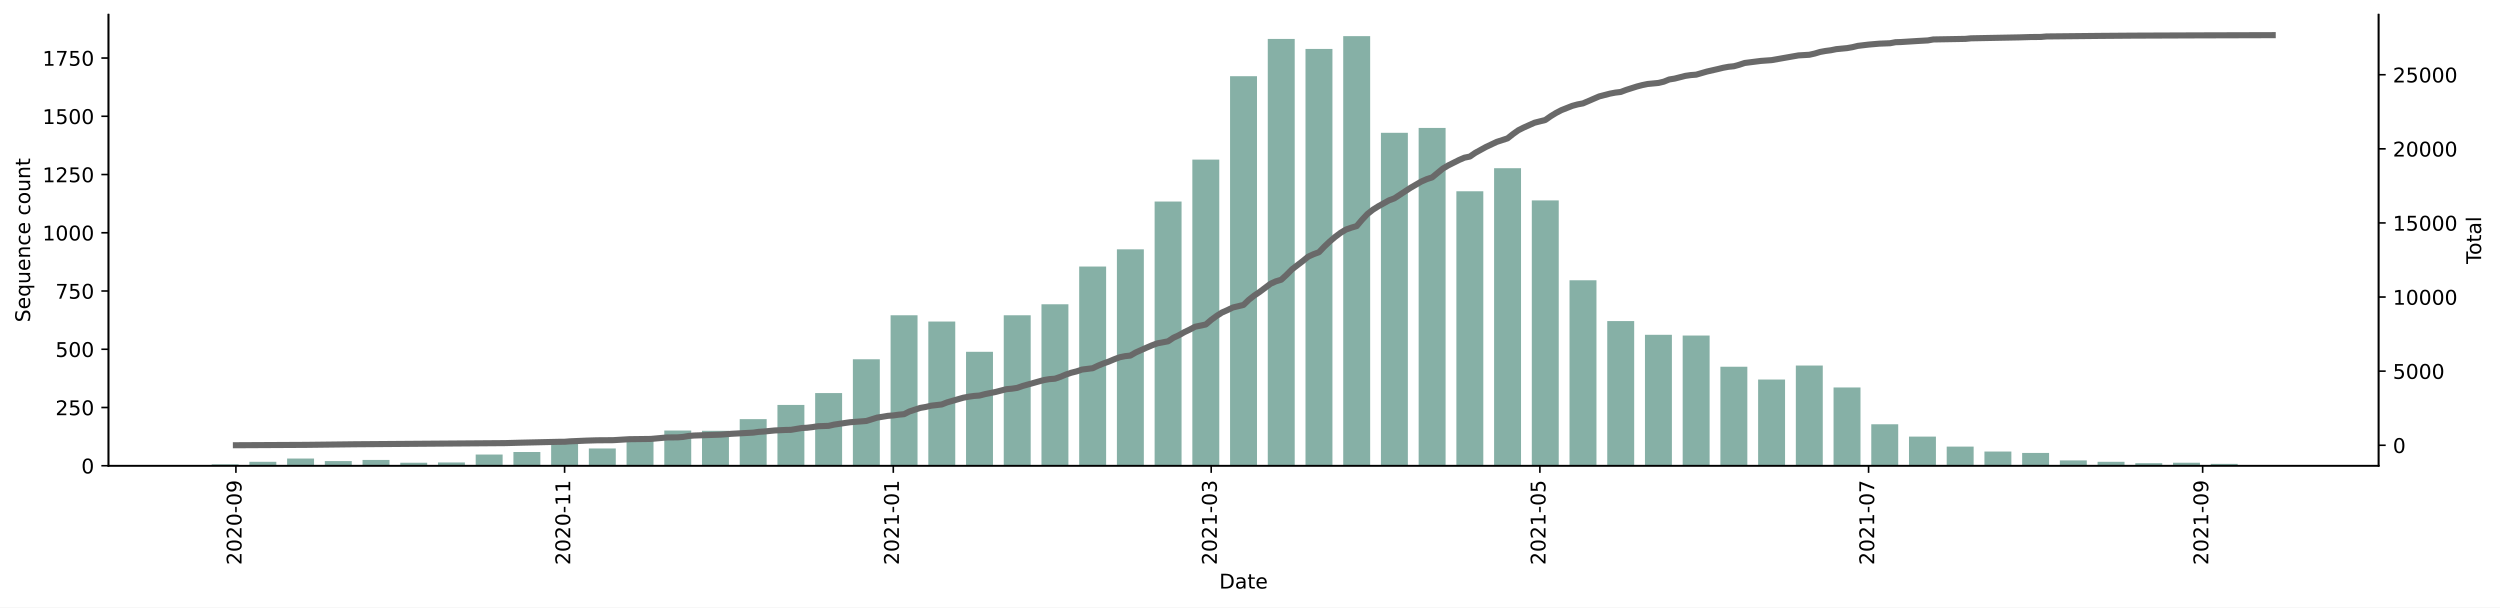
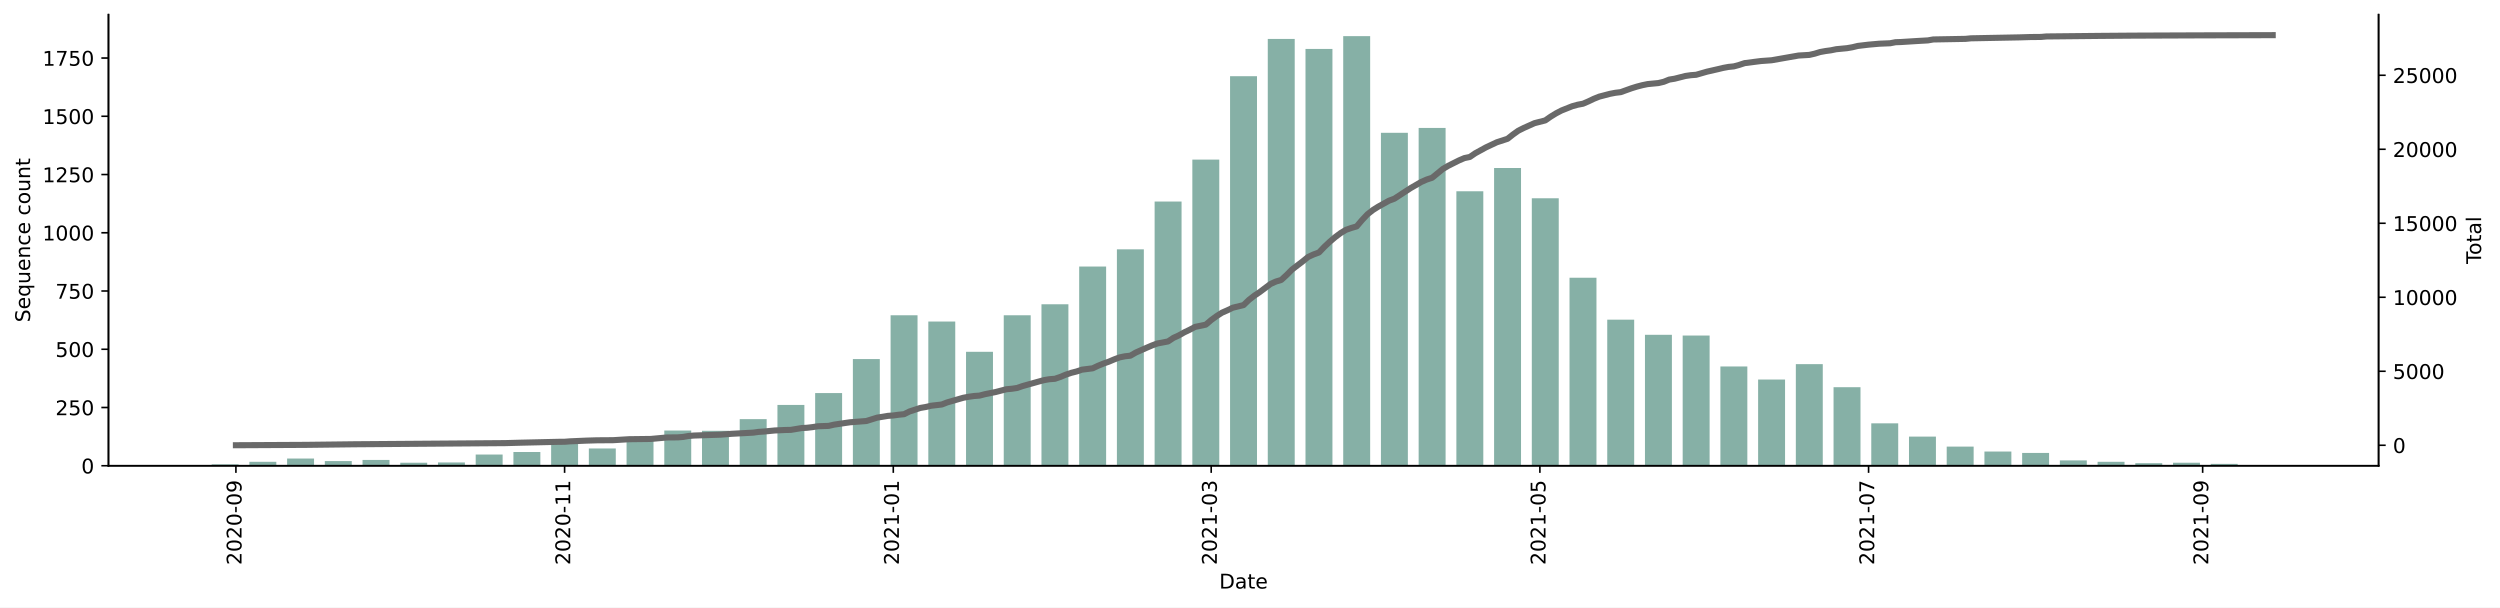
<svg xmlns="http://www.w3.org/2000/svg" xmlns:xlink="http://www.w3.org/1999/xlink" height="298.621pt" version="1.1" viewBox="0 0 1229.019 298.621" width="1229.019pt">
  <defs>
    <style type="text/css">*{stroke-linecap:butt;stroke-linejoin:round;}</style>
  </defs>
  <g id="figure_1">
    <g id="patch_1">
      <path d="M 0 298.621  L 1229.019 298.621  L 1229.019 0  L 0 0  z " style="fill:#ffffff;" />
    </g>
    <g id="axes_1">
      <g id="patch_2">
        <path d="M 53.328 228.96  L 1169.328 228.96  L 1169.328 7.2  L 53.328 7.2  z " style="fill:#ffffff;" />
      </g>
      <g id="patch_3">
-         <path clip-path="url(#pf2f719fc82)" d="M 104.055 228.96  L 117.3 228.96  L 117.3 228.273  L 104.055 228.273  z " style="fill:#86b0a6;" />
+         <path clip-path="url(#pd77e9cadb5)" d="M 104.055 228.96  L 117.3 228.96  L 117.3 228.273  L 104.055 228.273  z " style="fill:#86b0a6;" />
      </g>
      <g id="patch_4">
-         <path clip-path="url(#pf2f719fc82)" d="M 122.598 228.96  L 135.843 228.96  L 135.843 227.013  L 122.598 227.013  z " style="fill:#86b0a6;" />
+         <path clip-path="url(#pd77e9cadb5)" d="M 122.598 228.96  L 135.843 228.96  L 135.843 227.013  L 122.598 227.013  z " style="fill:#86b0a6;" />
      </g>
      <g id="patch_5">
-         <path clip-path="url(#pf2f719fc82)" d="M 141.141 228.96  L 154.385 228.96  L 154.385 225.409  L 141.141 225.409  z " style="fill:#86b0a6;" />
+         <path clip-path="url(#pd77e9cadb5)" d="M 141.141 228.96  L 154.385 228.96  L 154.385 225.409  L 141.141 225.409  z " style="fill:#86b0a6;" />
      </g>
      <g id="patch_6">
-         <path clip-path="url(#pf2f719fc82)" d="M 159.683 228.96  L 172.928 228.96  L 172.928 226.669  L 159.683 226.669  z " style="fill:#86b0a6;" />
+         <path clip-path="url(#pd77e9cadb5)" d="M 159.683 228.96  L 172.928 228.96  L 172.928 226.669  L 159.683 226.669  z " style="fill:#86b0a6;" />
      </g>
      <g id="patch_7">
-         <path clip-path="url(#pf2f719fc82)" d="M 178.226 228.96  L 191.471 228.96  L 191.471 226.097  L 178.226 226.097  z " style="fill:#86b0a6;" />
+         <path clip-path="url(#pd77e9cadb5)" d="M 178.226 228.96  L 191.471 228.96  L 191.471 226.097  L 178.226 226.097  z " style="fill:#86b0a6;" />
      </g>
      <g id="patch_8">
-         <path clip-path="url(#pf2f719fc82)" d="M 196.768 228.96  L 210.013 228.96  L 210.013 227.471  L 196.768 227.471  z " style="fill:#86b0a6;" />
+         <path clip-path="url(#pd77e9cadb5)" d="M 196.768 228.96  L 210.013 228.96  L 210.013 227.471  L 196.768 227.471  z " style="fill:#86b0a6;" />
      </g>
      <g id="patch_9">
-         <path clip-path="url(#pf2f719fc82)" d="M 215.311 228.96  L 228.556 228.96  L 228.556 227.357  L 215.311 227.357  z " style="fill:#86b0a6;" />
+         <path clip-path="url(#pd77e9cadb5)" d="M 215.311 228.96  L 228.556 228.96  L 228.556 227.357  L 215.311 227.357  z " style="fill:#86b0a6;" />
      </g>
      <g id="patch_10">
-         <path clip-path="url(#pf2f719fc82)" d="M 233.854 228.96  L 247.098 228.96  L 247.098 223.462  L 233.854 223.462  z " style="fill:#86b0a6;" />
+         <path clip-path="url(#pd77e9cadb5)" d="M 233.854 228.96  L 247.098 228.96  L 247.098 223.462  L 233.854 223.462  z " style="fill:#86b0a6;" />
      </g>
      <g id="patch_11">
-         <path clip-path="url(#pf2f719fc82)" d="M 252.396 228.96  L 265.641 228.96  L 265.641 222.203  L 252.396 222.203  z " style="fill:#86b0a6;" />
+         <path clip-path="url(#pd77e9cadb5)" d="M 252.396 228.96  L 265.641 228.96  L 265.641 222.203  L 252.396 222.203  z " style="fill:#86b0a6;" />
      </g>
      <g id="patch_12">
-         <path clip-path="url(#pf2f719fc82)" d="M 270.939 228.96  L 284.184 228.96  L 284.184 217.392  L 270.939 217.392  z " style="fill:#86b0a6;" />
+         <path clip-path="url(#pd77e9cadb5)" d="M 270.939 228.96  L 284.184 228.96  L 284.184 217.392  L 270.939 217.392  z " style="fill:#86b0a6;" />
      </g>
      <g id="patch_13">
-         <path clip-path="url(#pf2f719fc82)" d="M 289.481 228.96  L 302.726 228.96  L 302.726 220.485  L 289.481 220.485  z " style="fill:#86b0a6;" />
+         <path clip-path="url(#pd77e9cadb5)" d="M 289.481 228.96  L 302.726 228.96  L 302.726 220.485  L 289.481 220.485  z " style="fill:#86b0a6;" />
      </g>
      <g id="patch_14">
-         <path clip-path="url(#pf2f719fc82)" d="M 308.024 228.96  L 321.269 228.96  L 321.269 214.872  L 308.024 214.872  z " style="fill:#86b0a6;" />
+         <path clip-path="url(#pd77e9cadb5)" d="M 308.024 228.96  L 321.269 228.96  L 321.269 214.872  L 308.024 214.872  z " style="fill:#86b0a6;" />
      </g>
      <g id="patch_15">
-         <path clip-path="url(#pf2f719fc82)" d="M 326.567 228.96  L 339.811 228.96  L 339.811 211.665  L 326.567 211.665  z " style="fill:#86b0a6;" />
+         <path clip-path="url(#pd77e9cadb5)" d="M 326.567 228.96  L 339.811 228.96  L 339.811 211.665  L 326.567 211.665  z " style="fill:#86b0a6;" />
      </g>
      <g id="patch_16">
-         <path clip-path="url(#pf2f719fc82)" d="M 345.109 228.96  L 358.354 228.96  L 358.354 211.78  L 345.109 211.78  z " style="fill:#86b0a6;" />
+         <path clip-path="url(#pd77e9cadb5)" d="M 345.109 228.96  L 358.354 228.96  L 358.354 211.78  L 345.109 211.78  z " style="fill:#86b0a6;" />
      </g>
      <g id="patch_17">
-         <path clip-path="url(#pf2f719fc82)" d="M 363.652 228.96  L 376.897 228.96  L 376.897 206.053  L 363.652 206.053  z " style="fill:#86b0a6;" />
+         <path clip-path="url(#pd77e9cadb5)" d="M 363.652 228.96  L 376.897 228.96  L 376.897 206.053  L 363.652 206.053  z " style="fill:#86b0a6;" />
      </g>
      <g id="patch_18">
-         <path clip-path="url(#pf2f719fc82)" d="M 382.194 228.96  L 395.439 228.96  L 395.439 199.067  L 382.194 199.067  z " style="fill:#86b0a6;" />
+         <path clip-path="url(#pd77e9cadb5)" d="M 382.194 228.96  L 395.439 228.96  L 395.439 199.067  L 382.194 199.067  z " style="fill:#86b0a6;" />
      </g>
      <g id="patch_19">
-         <path clip-path="url(#pf2f719fc82)" d="M 400.737 228.96  L 413.982 228.96  L 413.982 193.226  L 400.737 193.226  z " style="fill:#86b0a6;" />
+         <path clip-path="url(#pd77e9cadb5)" d="M 400.737 228.96  L 413.982 228.96  L 413.982 193.226  L 400.737 193.226  z " style="fill:#86b0a6;" />
      </g>
      <g id="patch_20">
-         <path clip-path="url(#pf2f719fc82)" d="M 419.28 228.96  L 432.524 228.96  L 432.524 176.618  L 419.28 176.618  z " style="fill:#86b0a6;" />
+         <path clip-path="url(#pd77e9cadb5)" d="M 419.28 228.96  L 432.524 228.96  L 432.524 176.504  L 419.28 176.504  z " style="fill:#86b0a6;" />
      </g>
      <g id="patch_21">
-         <path clip-path="url(#pf2f719fc82)" d="M 437.822 228.96  L 451.067 228.96  L 451.067 154.971  L 437.822 154.971  z " style="fill:#86b0a6;" />
+         <path clip-path="url(#pd77e9cadb5)" d="M 437.822 228.96  L 451.067 228.96  L 451.067 154.971  L 437.822 154.971  z " style="fill:#86b0a6;" />
      </g>
      <g id="patch_22">
-         <path clip-path="url(#pf2f719fc82)" d="M 456.365 228.96  L 469.61 228.96  L 469.61 158.064  L 456.365 158.064  z " style="fill:#86b0a6;" />
+         <path clip-path="url(#pd77e9cadb5)" d="M 456.365 228.96  L 469.61 228.96  L 469.61 158.064  L 456.365 158.064  z " style="fill:#86b0a6;" />
      </g>
      <g id="patch_23">
-         <path clip-path="url(#pf2f719fc82)" d="M 474.908 228.96  L 488.152 228.96  L 488.152 172.953  L 474.908 172.953  z " style="fill:#86b0a6;" />
+         <path clip-path="url(#pd77e9cadb5)" d="M 474.908 228.96  L 488.152 228.96  L 488.152 172.953  L 474.908 172.953  z " style="fill:#86b0a6;" />
      </g>
      <g id="patch_24">
-         <path clip-path="url(#pf2f719fc82)" d="M 493.45 228.96  L 506.695 228.96  L 506.695 154.971  L 493.45 154.971  z " style="fill:#86b0a6;" />
+         <path clip-path="url(#pd77e9cadb5)" d="M 493.45 228.96  L 506.695 228.96  L 506.695 154.971  L 493.45 154.971  z " style="fill:#86b0a6;" />
      </g>
      <g id="patch_25">
-         <path clip-path="url(#pf2f719fc82)" d="M 511.993 228.96  L 525.237 228.96  L 525.237 149.588  L 511.993 149.588  z " style="fill:#86b0a6;" />
+         <path clip-path="url(#pd77e9cadb5)" d="M 511.993 228.96  L 525.237 228.96  L 525.237 149.588  L 511.993 149.588  z " style="fill:#86b0a6;" />
      </g>
      <g id="patch_26">
-         <path clip-path="url(#pf2f719fc82)" d="M 530.535 228.96  L 543.78 228.96  L 543.78 131.034  L 530.535 131.034  z " style="fill:#86b0a6;" />
+         <path clip-path="url(#pd77e9cadb5)" d="M 530.535 228.96  L 543.78 228.96  L 543.78 131.034  L 530.535 131.034  z " style="fill:#86b0a6;" />
      </g>
      <g id="patch_27">
-         <path clip-path="url(#pf2f719fc82)" d="M 549.078 228.96  L 562.323 228.96  L 562.323 122.558  L 549.078 122.558  z " style="fill:#86b0a6;" />
+         <path clip-path="url(#pd77e9cadb5)" d="M 549.078 228.96  L 562.323 228.96  L 562.323 122.558  L 549.078 122.558  z " style="fill:#86b0a6;" />
      </g>
      <g id="patch_28">
-         <path clip-path="url(#pf2f719fc82)" d="M 567.621 228.96  L 580.865 228.96  L 580.865 99.079  L 567.621 99.079  z " style="fill:#86b0a6;" />
+         <path clip-path="url(#pd77e9cadb5)" d="M 567.621 228.96  L 580.865 228.96  L 580.865 99.079  L 567.621 99.079  z " style="fill:#86b0a6;" />
      </g>
      <g id="patch_29">
-         <path clip-path="url(#pf2f719fc82)" d="M 586.163 228.96  L 599.408 228.96  L 599.408 78.463  L 586.163 78.463  z " style="fill:#86b0a6;" />
+         <path clip-path="url(#pd77e9cadb5)" d="M 586.163 228.96  L 599.408 228.96  L 599.408 78.463  L 586.163 78.463  z " style="fill:#86b0a6;" />
      </g>
      <g id="patch_30">
-         <path clip-path="url(#pf2f719fc82)" d="M 604.706 228.96  L 617.95 228.96  L 617.95 37.46  L 604.706 37.46  z " style="fill:#86b0a6;" />
+         <path clip-path="url(#pd77e9cadb5)" d="M 604.706 228.96  L 617.95 228.96  L 617.95 37.46  L 604.706 37.46  z " style="fill:#86b0a6;" />
      </g>
      <g id="patch_31">
-         <path clip-path="url(#pf2f719fc82)" d="M 623.248 228.96  L 636.493 228.96  L 636.493 19.134  L 623.248 19.134  z " style="fill:#86b0a6;" />
+         <path clip-path="url(#pd77e9cadb5)" d="M 623.248 228.96  L 636.493 228.96  L 636.493 19.134  L 623.248 19.134  z " style="fill:#86b0a6;" />
      </g>
      <g id="patch_32">
-         <path clip-path="url(#pf2f719fc82)" d="M 641.791 228.96  L 655.036 228.96  L 655.036 24.059  L 641.791 24.059  z " style="fill:#86b0a6;" />
+         <path clip-path="url(#pd77e9cadb5)" d="M 641.791 228.96  L 655.036 228.96  L 655.036 24.059  L 641.791 24.059  z " style="fill:#86b0a6;" />
      </g>
      <g id="patch_33">
-         <path clip-path="url(#pf2f719fc82)" d="M 660.334 228.96  L 673.578 228.96  L 673.578 17.76  L 660.334 17.76  z " style="fill:#86b0a6;" />
+         <path clip-path="url(#pd77e9cadb5)" d="M 660.334 228.96  L 673.578 228.96  L 673.578 17.76  L 660.334 17.76  z " style="fill:#86b0a6;" />
      </g>
      <g id="patch_34">
-         <path clip-path="url(#pf2f719fc82)" d="M 678.876 228.96  L 692.121 228.96  L 692.121 65.291  L 678.876 65.291  z " style="fill:#86b0a6;" />
+         <path clip-path="url(#pd77e9cadb5)" d="M 678.876 228.96  L 692.121 228.96  L 692.121 65.291  L 678.876 65.291  z " style="fill:#86b0a6;" />
      </g>
      <g id="patch_35">
-         <path clip-path="url(#pf2f719fc82)" d="M 697.419 228.96  L 710.664 228.96  L 710.664 62.886  L 697.419 62.886  z " style="fill:#86b0a6;" />
+         <path clip-path="url(#pd77e9cadb5)" d="M 697.419 228.96  L 710.664 228.96  L 710.664 62.886  L 697.419 62.886  z " style="fill:#86b0a6;" />
      </g>
      <g id="patch_36">
-         <path clip-path="url(#pf2f719fc82)" d="M 715.961 228.96  L 729.206 228.96  L 729.206 94.039  L 715.961 94.039  z " style="fill:#86b0a6;" />
+         <path clip-path="url(#pd77e9cadb5)" d="M 715.961 228.96  L 729.206 228.96  L 729.206 94.039  L 715.961 94.039  z " style="fill:#86b0a6;" />
      </g>
      <g id="patch_37">
-         <path clip-path="url(#pf2f719fc82)" d="M 734.504 228.96  L 747.749 228.96  L 747.749 82.701  L 734.504 82.701  z " style="fill:#86b0a6;" />
+         <path clip-path="url(#pd77e9cadb5)" d="M 734.504 228.96  L 747.749 228.96  L 747.749 82.586  L 734.504 82.586  z " style="fill:#86b0a6;" />
      </g>
      <g id="patch_38">
-         <path clip-path="url(#pf2f719fc82)" d="M 753.047 228.96  L 766.291 228.96  L 766.291 98.506  L 753.047 98.506  z " style="fill:#86b0a6;" />
+         <path clip-path="url(#pd77e9cadb5)" d="M 753.047 228.96  L 766.291 228.96  L 766.291 97.475  L 753.047 97.475  z " style="fill:#86b0a6;" />
      </g>
      <g id="patch_39">
-         <path clip-path="url(#pf2f719fc82)" d="M 771.589 228.96  L 784.834 228.96  L 784.834 137.791  L 771.589 137.791  z " style="fill:#86b0a6;" />
+         <path clip-path="url(#pd77e9cadb5)" d="M 771.589 228.96  L 784.834 228.96  L 784.834 136.531  L 771.589 136.531  z " style="fill:#86b0a6;" />
      </g>
      <g id="patch_40">
-         <path clip-path="url(#pf2f719fc82)" d="M 790.132 228.96  L 803.377 228.96  L 803.377 157.835  L 790.132 157.835  z " style="fill:#86b0a6;" />
+         <path clip-path="url(#pd77e9cadb5)" d="M 790.132 228.96  L 803.377 228.96  L 803.377 157.147  L 790.132 157.147  z " style="fill:#86b0a6;" />
      </g>
      <g id="patch_41">
-         <path clip-path="url(#pf2f719fc82)" d="M 808.674 228.96  L 821.919 228.96  L 821.919 164.592  L 808.674 164.592  z " style="fill:#86b0a6;" />
+         <path clip-path="url(#pd77e9cadb5)" d="M 808.674 228.96  L 821.919 228.96  L 821.919 164.592  L 808.674 164.592  z " style="fill:#86b0a6;" />
      </g>
      <g id="patch_42">
-         <path clip-path="url(#pf2f719fc82)" d="M 827.217 228.96  L 840.462 228.96  L 840.462 164.936  L 827.217 164.936  z " style="fill:#86b0a6;" />
+         <path clip-path="url(#pd77e9cadb5)" d="M 827.217 228.96  L 840.462 228.96  L 840.462 164.936  L 827.217 164.936  z " style="fill:#86b0a6;" />
      </g>
      <g id="patch_43">
-         <path clip-path="url(#pf2f719fc82)" d="M 845.76 228.96  L 859.004 228.96  L 859.004 180.283  L 845.76 180.283  z " style="fill:#86b0a6;" />
+         <path clip-path="url(#pd77e9cadb5)" d="M 845.76 228.96  L 859.004 228.96  L 859.004 180.169  L 845.76 180.169  z " style="fill:#86b0a6;" />
      </g>
      <g id="patch_44">
-         <path clip-path="url(#pf2f719fc82)" d="M 864.302 228.96  L 877.547 228.96  L 877.547 186.583  L 864.302 186.583  z " style="fill:#86b0a6;" />
+         <path clip-path="url(#pd77e9cadb5)" d="M 864.302 228.96  L 877.547 228.96  L 877.547 186.583  L 864.302 186.583  z " style="fill:#86b0a6;" />
      </g>
      <g id="patch_45">
-         <path clip-path="url(#pf2f719fc82)" d="M 882.845 228.96  L 896.09 228.96  L 896.09 179.711  L 882.845 179.711  z " style="fill:#86b0a6;" />
+         <path clip-path="url(#pd77e9cadb5)" d="M 882.845 228.96  L 896.09 228.96  L 896.09 179.023  L 882.845 179.023  z " style="fill:#86b0a6;" />
      </g>
      <g id="patch_46">
-         <path clip-path="url(#pf2f719fc82)" d="M 901.387 228.96  L 914.632 228.96  L 914.632 190.477  L 901.387 190.477  z " style="fill:#86b0a6;" />
+         <path clip-path="url(#pd77e9cadb5)" d="M 901.387 228.96  L 914.632 228.96  L 914.632 190.362  L 901.387 190.362  z " style="fill:#86b0a6;" />
      </g>
      <g id="patch_47">
-         <path clip-path="url(#pf2f719fc82)" d="M 919.93 228.96  L 933.175 228.96  L 933.175 208.573  L 919.93 208.573  z " style="fill:#86b0a6;" />
+         <path clip-path="url(#pd77e9cadb5)" d="M 919.93 228.96  L 933.175 228.96  L 933.175 208.115  L 919.93 208.115  z " style="fill:#86b0a6;" />
      </g>
      <g id="patch_48">
-         <path clip-path="url(#pf2f719fc82)" d="M 938.473 228.96  L 951.717 228.96  L 951.717 214.643  L 938.473 214.643  z " style="fill:#86b0a6;" />
+         <path clip-path="url(#pd77e9cadb5)" d="M 938.473 228.96  L 951.717 228.96  L 951.717 214.643  L 938.473 214.643  z " style="fill:#86b0a6;" />
      </g>
      <g id="patch_49">
-         <path clip-path="url(#pf2f719fc82)" d="M 957.015 228.96  L 970.26 228.96  L 970.26 219.568  L 957.015 219.568  z " style="fill:#86b0a6;" />
+         <path clip-path="url(#pd77e9cadb5)" d="M 957.015 228.96  L 970.26 228.96  L 970.26 219.568  L 957.015 219.568  z " style="fill:#86b0a6;" />
      </g>
      <g id="patch_50">
-         <path clip-path="url(#pf2f719fc82)" d="M 975.558 228.96  L 988.803 228.96  L 988.803 221.973  L 975.558 221.973  z " style="fill:#86b0a6;" />
+         <path clip-path="url(#pd77e9cadb5)" d="M 975.558 228.96  L 988.803 228.96  L 988.803 221.973  L 975.558 221.973  z " style="fill:#86b0a6;" />
      </g>
      <g id="patch_51">
-         <path clip-path="url(#pf2f719fc82)" d="M 994.1 228.96  L 1007.345 228.96  L 1007.345 222.661  L 994.1 222.661  z " style="fill:#86b0a6;" />
+         <path clip-path="url(#pd77e9cadb5)" d="M 994.1 228.96  L 1007.345 228.96  L 1007.345 222.661  L 994.1 222.661  z " style="fill:#86b0a6;" />
      </g>
      <g id="patch_52">
-         <path clip-path="url(#pf2f719fc82)" d="M 1012.643 228.96  L 1025.888 228.96  L 1025.888 226.326  L 1012.643 226.326  z " style="fill:#86b0a6;" />
+         <path clip-path="url(#pd77e9cadb5)" d="M 1012.643 228.96  L 1025.888 228.96  L 1025.888 226.326  L 1012.643 226.326  z " style="fill:#86b0a6;" />
      </g>
      <g id="patch_53">
-         <path clip-path="url(#pf2f719fc82)" d="M 1031.186 228.96  L 1044.43 228.96  L 1044.43 227.013  L 1031.186 227.013  z " style="fill:#86b0a6;" />
+         <path clip-path="url(#pd77e9cadb5)" d="M 1031.186 228.96  L 1044.43 228.96  L 1044.43 227.013  L 1031.186 227.013  z " style="fill:#86b0a6;" />
      </g>
      <g id="patch_54">
-         <path clip-path="url(#pf2f719fc82)" d="M 1049.728 228.96  L 1062.973 228.96  L 1062.973 227.7  L 1049.728 227.7  z " style="fill:#86b0a6;" />
+         <path clip-path="url(#pd77e9cadb5)" d="M 1049.728 228.96  L 1062.973 228.96  L 1062.973 227.7  L 1049.728 227.7  z " style="fill:#86b0a6;" />
      </g>
      <g id="patch_55">
-         <path clip-path="url(#pf2f719fc82)" d="M 1068.271 228.96  L 1081.516 228.96  L 1081.516 227.471  L 1068.271 227.471  z " style="fill:#86b0a6;" />
+         <path clip-path="url(#pd77e9cadb5)" d="M 1068.271 228.96  L 1081.516 228.96  L 1081.516 227.471  L 1068.271 227.471  z " style="fill:#86b0a6;" />
      </g>
      <g id="patch_56">
-         <path clip-path="url(#pf2f719fc82)" d="M 1086.814 228.96  L 1100.058 228.96  L 1100.058 228.044  L 1086.814 228.044  z " style="fill:#86b0a6;" />
+         <path clip-path="url(#pd77e9cadb5)" d="M 1086.814 228.96  L 1100.058 228.96  L 1100.058 228.044  L 1086.814 228.044  z " style="fill:#86b0a6;" />
      </g>
      <g id="patch_57">
-         <path clip-path="url(#pf2f719fc82)" d="M 1105.356 228.96  L 1118.601 228.96  L 1118.601 228.845  L 1105.356 228.845  z " style="fill:#86b0a6;" />
+         <path clip-path="url(#pd77e9cadb5)" d="M 1105.356 228.96  L 1118.601 228.96  L 1118.601 228.845  L 1105.356 228.845  z " style="fill:#86b0a6;" />
      </g>
      <g id="matplotlib.axis_1">
        <g id="xtick_1">
          <g id="line2d_1">
            <defs>
-               <path d="M 0 0  L 0 3.5  " id="m3672ac86f8" style="stroke:#000000;stroke-width:0.8;" />
+               <path d="M 0 0  L 0 3.5  " id="mda31848274" style="stroke:#000000;stroke-width:0.8;" />
            </defs>
            <g>
-               <use style="stroke:#000000;stroke-width:0.8;" x="115.976" xlink:href="#m3672ac86f8" y="228.96" />
+               <use style="stroke:#000000;stroke-width:0.8;" x="115.976" xlink:href="#mda31848274" y="228.96" />
            </g>
          </g>
          <g id="text_1">
            <g transform="translate(118.735 277.7428)rotate(-90)scale(0.1 -0.1)">
              <defs>
                <path d="M 1228 531  L 3431 531  L 3431 0  L 469 0  L 469 531  Q 828 903 1448 1529  Q 2069 2156 2228 2338  Q 2531 2678 2651 2914  Q 2772 3150 2772 3378  Q 2772 3750 2511 3984  Q 2250 4219 1831 4219  Q 1534 4219 1204 4116  Q 875 4013 500 3803  L 500 4441  Q 881 4594 1212 4672  Q 1544 4750 1819 4750  Q 2544 4750 2975 4387  Q 3406 4025 3406 3419  Q 3406 3131 3298 2873  Q 3191 2616 2906 2266  Q 2828 2175 2409 1742  Q 1991 1309 1228 531  z " id="DejaVuSans-32" transform="scale(0.015625)" />
                <path d="M 2034 4250  Q 1547 4250 1301 3770  Q 1056 3291 1056 2328  Q 1056 1369 1301 889  Q 1547 409 2034 409  Q 2525 409 2770 889  Q 3016 1369 3016 2328  Q 3016 3291 2770 3770  Q 2525 4250 2034 4250  z M 2034 4750  Q 2819 4750 3233 4129  Q 3647 3509 3647 2328  Q 3647 1150 3233 529  Q 2819 -91 2034 -91  Q 1250 -91 836 529  Q 422 1150 422 2328  Q 422 3509 836 4129  Q 1250 4750 2034 4750  z " id="DejaVuSans-30" transform="scale(0.015625)" />
                <path d="M 313 2009  L 1997 2009  L 1997 1497  L 313 1497  L 313 2009  z " id="DejaVuSans-2d" transform="scale(0.015625)" />
                <path d="M 703 97  L 703 672  Q 941 559 1184 500  Q 1428 441 1663 441  Q 2288 441 2617 861  Q 2947 1281 2994 2138  Q 2813 1869 2534 1725  Q 2256 1581 1919 1581  Q 1219 1581 811 2004  Q 403 2428 403 3163  Q 403 3881 828 4315  Q 1253 4750 1959 4750  Q 2769 4750 3195 4129  Q 3622 3509 3622 2328  Q 3622 1225 3098 567  Q 2575 -91 1691 -91  Q 1453 -91 1209 -44  Q 966 3 703 97  z M 1959 2075  Q 2384 2075 2632 2365  Q 2881 2656 2881 3163  Q 2881 3666 2632 3958  Q 2384 4250 1959 4250  Q 1534 4250 1286 3958  Q 1038 3666 1038 3163  Q 1038 2656 1286 2365  Q 1534 2075 1959 2075  z " id="DejaVuSans-39" transform="scale(0.015625)" />
              </defs>
              <use xlink:href="#DejaVuSans-32" />
              <use x="63.623" xlink:href="#DejaVuSans-30" />
              <use x="127.246" xlink:href="#DejaVuSans-32" />
              <use x="190.869" xlink:href="#DejaVuSans-30" />
              <use x="254.492" xlink:href="#DejaVuSans-2d" />
              <use x="290.576" xlink:href="#DejaVuSans-30" />
              <use x="354.199" xlink:href="#DejaVuSans-39" />
            </g>
          </g>
        </g>
        <g id="xtick_2">
          <g id="line2d_2">
            <g>
-               <use style="stroke:#000000;stroke-width:0.8;" x="277.561" xlink:href="#m3672ac86f8" y="228.96" />
+               <use style="stroke:#000000;stroke-width:0.8;" x="277.561" xlink:href="#mda31848274" y="228.96" />
            </g>
          </g>
          <g id="text_2">
            <g transform="translate(280.3206 277.7428)rotate(-90)scale(0.1 -0.1)">
              <defs>
                <path d="M 794 531  L 1825 531  L 1825 4091  L 703 3866  L 703 4441  L 1819 4666  L 2450 4666  L 2450 531  L 3481 531  L 3481 0  L 794 0  L 794 531  z " id="DejaVuSans-31" transform="scale(0.015625)" />
              </defs>
              <use xlink:href="#DejaVuSans-32" />
              <use x="63.623" xlink:href="#DejaVuSans-30" />
              <use x="127.246" xlink:href="#DejaVuSans-32" />
              <use x="190.869" xlink:href="#DejaVuSans-30" />
              <use x="254.492" xlink:href="#DejaVuSans-2d" />
              <use x="290.576" xlink:href="#DejaVuSans-31" />
              <use x="354.199" xlink:href="#DejaVuSans-31" />
            </g>
          </g>
        </g>
        <g id="xtick_3">
          <g id="line2d_3">
            <g>
-               <use style="stroke:#000000;stroke-width:0.8;" x="439.147" xlink:href="#m3672ac86f8" y="228.96" />
+               <use style="stroke:#000000;stroke-width:0.8;" x="439.147" xlink:href="#mda31848274" y="228.96" />
            </g>
          </g>
          <g id="text_3">
            <g transform="translate(441.9062 277.7428)rotate(-90)scale(0.1 -0.1)">
              <use xlink:href="#DejaVuSans-32" />
              <use x="63.623" xlink:href="#DejaVuSans-30" />
              <use x="127.246" xlink:href="#DejaVuSans-32" />
              <use x="190.869" xlink:href="#DejaVuSans-31" />
              <use x="254.492" xlink:href="#DejaVuSans-2d" />
              <use x="290.576" xlink:href="#DejaVuSans-30" />
              <use x="354.199" xlink:href="#DejaVuSans-31" />
            </g>
          </g>
        </g>
        <g id="xtick_4">
          <g id="line2d_4">
            <g>
-               <use style="stroke:#000000;stroke-width:0.8;" x="595.434" xlink:href="#m3672ac86f8" y="228.96" />
+               <use style="stroke:#000000;stroke-width:0.8;" x="595.434" xlink:href="#mda31848274" y="228.96" />
            </g>
          </g>
          <g id="text_4">
            <g transform="translate(598.1938 277.7428)rotate(-90)scale(0.1 -0.1)">
              <defs>
                <path d="M 2597 2516  Q 3050 2419 3304 2112  Q 3559 1806 3559 1356  Q 3559 666 3084 287  Q 2609 -91 1734 -91  Q 1441 -91 1130 -33  Q 819 25 488 141  L 488 750  Q 750 597 1062 519  Q 1375 441 1716 441  Q 2309 441 2620 675  Q 2931 909 2931 1356  Q 2931 1769 2642 2001  Q 2353 2234 1838 2234  L 1294 2234  L 1294 2753  L 1863 2753  Q 2328 2753 2575 2939  Q 2822 3125 2822 3475  Q 2822 3834 2567 4026  Q 2313 4219 1838 4219  Q 1578 4219 1281 4162  Q 984 4106 628 3988  L 628 4550  Q 988 4650 1302 4700  Q 1616 4750 1894 4750  Q 2613 4750 3031 4423  Q 3450 4097 3450 3541  Q 3450 3153 3228 2886  Q 3006 2619 2597 2516  z " id="DejaVuSans-33" transform="scale(0.015625)" />
              </defs>
              <use xlink:href="#DejaVuSans-32" />
              <use x="63.623" xlink:href="#DejaVuSans-30" />
              <use x="127.246" xlink:href="#DejaVuSans-32" />
              <use x="190.869" xlink:href="#DejaVuSans-31" />
              <use x="254.492" xlink:href="#DejaVuSans-2d" />
              <use x="290.576" xlink:href="#DejaVuSans-30" />
              <use x="354.199" xlink:href="#DejaVuSans-33" />
            </g>
          </g>
        </g>
        <g id="xtick_5">
          <g id="line2d_5">
            <g>
-               <use style="stroke:#000000;stroke-width:0.8;" x="757.02" xlink:href="#m3672ac86f8" y="228.96" />
+               <use style="stroke:#000000;stroke-width:0.8;" x="757.02" xlink:href="#mda31848274" y="228.96" />
            </g>
          </g>
          <g id="text_5">
            <g transform="translate(759.7794 277.7428)rotate(-90)scale(0.1 -0.1)">
              <defs>
                <path d="M 691 4666  L 3169 4666  L 3169 4134  L 1269 4134  L 1269 2991  Q 1406 3038 1543 3061  Q 1681 3084 1819 3084  Q 2600 3084 3056 2656  Q 3513 2228 3513 1497  Q 3513 744 3044 326  Q 2575 -91 1722 -91  Q 1428 -91 1123 -41  Q 819 9 494 109  L 494 744  Q 775 591 1075 516  Q 1375 441 1709 441  Q 2250 441 2565 725  Q 2881 1009 2881 1497  Q 2881 1984 2565 2268  Q 2250 2553 1709 2553  Q 1456 2553 1204 2497  Q 953 2441 691 2322  L 691 4666  z " id="DejaVuSans-35" transform="scale(0.015625)" />
              </defs>
              <use xlink:href="#DejaVuSans-32" />
              <use x="63.623" xlink:href="#DejaVuSans-30" />
              <use x="127.246" xlink:href="#DejaVuSans-32" />
              <use x="190.869" xlink:href="#DejaVuSans-31" />
              <use x="254.492" xlink:href="#DejaVuSans-2d" />
              <use x="290.576" xlink:href="#DejaVuSans-30" />
              <use x="354.199" xlink:href="#DejaVuSans-35" />
            </g>
          </g>
        </g>
        <g id="xtick_6">
          <g id="line2d_6">
            <g>
-               <use style="stroke:#000000;stroke-width:0.8;" x="918.606" xlink:href="#m3672ac86f8" y="228.96" />
+               <use style="stroke:#000000;stroke-width:0.8;" x="918.606" xlink:href="#mda31848274" y="228.96" />
            </g>
          </g>
          <g id="text_6">
            <g transform="translate(921.365 277.7428)rotate(-90)scale(0.1 -0.1)">
              <defs>
                <path d="M 525 4666  L 3525 4666  L 3525 4397  L 1831 0  L 1172 0  L 2766 4134  L 525 4134  L 525 4666  z " id="DejaVuSans-37" transform="scale(0.015625)" />
              </defs>
              <use xlink:href="#DejaVuSans-32" />
              <use x="63.623" xlink:href="#DejaVuSans-30" />
              <use x="127.246" xlink:href="#DejaVuSans-32" />
              <use x="190.869" xlink:href="#DejaVuSans-31" />
              <use x="254.492" xlink:href="#DejaVuSans-2d" />
              <use x="290.576" xlink:href="#DejaVuSans-30" />
              <use x="354.199" xlink:href="#DejaVuSans-37" />
            </g>
          </g>
        </g>
        <g id="xtick_7">
          <g id="line2d_7">
            <g>
-               <use style="stroke:#000000;stroke-width:0.8;" x="1082.84" xlink:href="#m3672ac86f8" y="228.96" />
+               <use style="stroke:#000000;stroke-width:0.8;" x="1082.84" xlink:href="#mda31848274" y="228.96" />
            </g>
          </g>
          <g id="text_7">
            <g transform="translate(1085.599 277.7428)rotate(-90)scale(0.1 -0.1)">
              <use xlink:href="#DejaVuSans-32" />
              <use x="63.623" xlink:href="#DejaVuSans-30" />
              <use x="127.246" xlink:href="#DejaVuSans-32" />
              <use x="190.869" xlink:href="#DejaVuSans-31" />
              <use x="254.492" xlink:href="#DejaVuSans-2d" />
              <use x="290.576" xlink:href="#DejaVuSans-30" />
              <use x="354.199" xlink:href="#DejaVuSans-39" />
            </g>
          </g>
        </g>
        <g id="text_8">
          <g transform="translate(599.3773 289.3413)scale(0.1 -0.1)">
            <defs>
              <path d="M 1259 4147  L 1259 519  L 2022 519  Q 2988 519 3436 956  Q 3884 1394 3884 2338  Q 3884 3275 3436 3711  Q 2988 4147 2022 4147  L 1259 4147  z M 628 4666  L 1925 4666  Q 3281 4666 3915 4102  Q 4550 3538 4550 2338  Q 4550 1131 3912 565  Q 3275 0 1925 0  L 628 0  L 628 4666  z " id="DejaVuSans-44" transform="scale(0.015625)" />
              <path d="M 2194 1759  Q 1497 1759 1228 1600  Q 959 1441 959 1056  Q 959 750 1161 570  Q 1363 391 1709 391  Q 2188 391 2477 730  Q 2766 1069 2766 1631  L 2766 1759  L 2194 1759  z M 3341 1997  L 3341 0  L 2766 0  L 2766 531  Q 2569 213 2275 61  Q 1981 -91 1556 -91  Q 1019 -91 701 211  Q 384 513 384 1019  Q 384 1609 779 1909  Q 1175 2209 1959 2209  L 2766 2209  L 2766 2266  Q 2766 2663 2505 2880  Q 2244 3097 1772 3097  Q 1472 3097 1187 3025  Q 903 2953 641 2809  L 641 3341  Q 956 3463 1253 3523  Q 1550 3584 1831 3584  Q 2591 3584 2966 3190  Q 3341 2797 3341 1997  z " id="DejaVuSans-61" transform="scale(0.015625)" />
              <path d="M 1172 4494  L 1172 3500  L 2356 3500  L 2356 3053  L 1172 3053  L 1172 1153  Q 1172 725 1289 603  Q 1406 481 1766 481  L 2356 481  L 2356 0  L 1766 0  Q 1100 0 847 248  Q 594 497 594 1153  L 594 3053  L 172 3053  L 172 3500  L 594 3500  L 594 4494  L 1172 4494  z " id="DejaVuSans-74" transform="scale(0.015625)" />
              <path d="M 3597 1894  L 3597 1613  L 953 1613  Q 991 1019 1311 708  Q 1631 397 2203 397  Q 2534 397 2845 478  Q 3156 559 3463 722  L 3463 178  Q 3153 47 2828 -22  Q 2503 -91 2169 -91  Q 1331 -91 842 396  Q 353 884 353 1716  Q 353 2575 817 3079  Q 1281 3584 2069 3584  Q 2775 3584 3186 3129  Q 3597 2675 3597 1894  z M 3022 2063  Q 3016 2534 2758 2815  Q 2500 3097 2075 3097  Q 1594 3097 1305 2825  Q 1016 2553 972 2059  L 3022 2063  z " id="DejaVuSans-65" transform="scale(0.015625)" />
            </defs>
            <use xlink:href="#DejaVuSans-44" />
            <use x="77.002" xlink:href="#DejaVuSans-61" />
            <use x="138.281" xlink:href="#DejaVuSans-74" />
            <use x="177.49" xlink:href="#DejaVuSans-65" />
          </g>
        </g>
      </g>
      <g id="matplotlib.axis_2">
        <g id="ytick_1">
          <g id="line2d_8">
            <defs>
-               <path d="M 0 0  L -3.5 0  " id="m620c903579" style="stroke:#000000;stroke-width:0.8;" />
+               <path d="M 0 0  L -3.5 0  " id="mbbc48e98b3" style="stroke:#000000;stroke-width:0.8;" />
            </defs>
            <g>
-               <use style="stroke:#000000;stroke-width:0.8;" x="53.328" xlink:href="#m620c903579" y="228.96" />
+               <use style="stroke:#000000;stroke-width:0.8;" x="53.328" xlink:href="#mbbc48e98b3" y="228.96" />
            </g>
          </g>
          <g id="text_9">
            <g transform="translate(39.96563 232.7592)scale(0.1 -0.1)">
              <use xlink:href="#DejaVuSans-30" />
            </g>
          </g>
        </g>
        <g id="ytick_2">
          <g id="line2d_9">
            <g>
-               <use style="stroke:#000000;stroke-width:0.8;" x="53.328" xlink:href="#m620c903579" y="200.327" />
+               <use style="stroke:#000000;stroke-width:0.8;" x="53.328" xlink:href="#mbbc48e98b3" y="200.327" />
            </g>
          </g>
          <g id="text_10">
            <g transform="translate(27.24063 204.1258)scale(0.1 -0.1)">
              <use xlink:href="#DejaVuSans-32" />
              <use x="63.623" xlink:href="#DejaVuSans-35" />
              <use x="127.246" xlink:href="#DejaVuSans-30" />
            </g>
          </g>
        </g>
        <g id="ytick_3">
          <g id="line2d_10">
            <g>
-               <use style="stroke:#000000;stroke-width:0.8;" x="53.328" xlink:href="#m620c903579" y="171.693" />
+               <use style="stroke:#000000;stroke-width:0.8;" x="53.328" xlink:href="#mbbc48e98b3" y="171.693" />
            </g>
          </g>
          <g id="text_11">
            <g transform="translate(27.24063 175.4924)scale(0.1 -0.1)">
              <use xlink:href="#DejaVuSans-35" />
              <use x="63.623" xlink:href="#DejaVuSans-30" />
              <use x="127.246" xlink:href="#DejaVuSans-30" />
            </g>
          </g>
        </g>
        <g id="ytick_4">
          <g id="line2d_11">
            <g>
-               <use style="stroke:#000000;stroke-width:0.8;" x="53.328" xlink:href="#m620c903579" y="143.06" />
+               <use style="stroke:#000000;stroke-width:0.8;" x="53.328" xlink:href="#mbbc48e98b3" y="143.06" />
            </g>
          </g>
          <g id="text_12">
            <g transform="translate(27.24063 146.859)scale(0.1 -0.1)">
              <use xlink:href="#DejaVuSans-37" />
              <use x="63.623" xlink:href="#DejaVuSans-35" />
              <use x="127.246" xlink:href="#DejaVuSans-30" />
            </g>
          </g>
        </g>
        <g id="ytick_5">
          <g id="line2d_12">
            <g>
-               <use style="stroke:#000000;stroke-width:0.8;" x="53.328" xlink:href="#m620c903579" y="114.426" />
+               <use style="stroke:#000000;stroke-width:0.8;" x="53.328" xlink:href="#mbbc48e98b3" y="114.426" />
            </g>
          </g>
          <g id="text_13">
            <g transform="translate(20.87813 118.2256)scale(0.1 -0.1)">
              <use xlink:href="#DejaVuSans-31" />
              <use x="63.623" xlink:href="#DejaVuSans-30" />
              <use x="127.246" xlink:href="#DejaVuSans-30" />
              <use x="190.869" xlink:href="#DejaVuSans-30" />
            </g>
          </g>
        </g>
        <g id="ytick_6">
          <g id="line2d_13">
            <g>
-               <use style="stroke:#000000;stroke-width:0.8;" x="53.328" xlink:href="#m620c903579" y="85.793" />
+               <use style="stroke:#000000;stroke-width:0.8;" x="53.328" xlink:href="#mbbc48e98b3" y="85.793" />
            </g>
          </g>
          <g id="text_14">
            <g transform="translate(20.87813 89.59219)scale(0.1 -0.1)">
              <use xlink:href="#DejaVuSans-31" />
              <use x="63.623" xlink:href="#DejaVuSans-32" />
              <use x="127.246" xlink:href="#DejaVuSans-35" />
              <use x="190.869" xlink:href="#DejaVuSans-30" />
            </g>
          </g>
        </g>
        <g id="ytick_7">
          <g id="line2d_14">
            <g>
-               <use style="stroke:#000000;stroke-width:0.8;" x="53.328" xlink:href="#m620c903579" y="57.16" />
+               <use style="stroke:#000000;stroke-width:0.8;" x="53.328" xlink:href="#mbbc48e98b3" y="57.16" />
            </g>
          </g>
          <g id="text_15">
            <g transform="translate(20.87813 60.95878)scale(0.1 -0.1)">
              <use xlink:href="#DejaVuSans-31" />
              <use x="63.623" xlink:href="#DejaVuSans-35" />
              <use x="127.246" xlink:href="#DejaVuSans-30" />
              <use x="190.869" xlink:href="#DejaVuSans-30" />
            </g>
          </g>
        </g>
        <g id="ytick_8">
          <g id="line2d_15">
            <g>
-               <use style="stroke:#000000;stroke-width:0.8;" x="53.328" xlink:href="#m620c903579" y="28.526" />
+               <use style="stroke:#000000;stroke-width:0.8;" x="53.328" xlink:href="#mbbc48e98b3" y="28.526" />
            </g>
          </g>
          <g id="text_16">
            <g transform="translate(20.87813 32.32538)scale(0.1 -0.1)">
              <use xlink:href="#DejaVuSans-31" />
              <use x="63.623" xlink:href="#DejaVuSans-37" />
              <use x="127.246" xlink:href="#DejaVuSans-35" />
              <use x="190.869" xlink:href="#DejaVuSans-30" />
            </g>
          </g>
        </g>
        <g id="text_17">
          <g transform="translate(14.79844 158.4402)rotate(-90)scale(0.1 -0.1)">
            <defs>
              <path d="M 3425 4513  L 3425 3897  Q 3066 4069 2747 4153  Q 2428 4238 2131 4238  Q 1616 4238 1336 4038  Q 1056 3838 1056 3469  Q 1056 3159 1242 3001  Q 1428 2844 1947 2747  L 2328 2669  Q 3034 2534 3370 2195  Q 3706 1856 3706 1288  Q 3706 609 3251 259  Q 2797 -91 1919 -91  Q 1588 -91 1214 -16  Q 841 59 441 206  L 441 856  Q 825 641 1194 531  Q 1563 422 1919 422  Q 2459 422 2753 634  Q 3047 847 3047 1241  Q 3047 1584 2836 1778  Q 2625 1972 2144 2069  L 1759 2144  Q 1053 2284 737 2584  Q 422 2884 422 3419  Q 422 4038 858 4394  Q 1294 4750 2059 4750  Q 2388 4750 2728 4690  Q 3069 4631 3425 4513  z " id="DejaVuSans-53" transform="scale(0.015625)" />
              <path d="M 947 1747  Q 947 1113 1208 752  Q 1469 391 1925 391  Q 2381 391 2643 752  Q 2906 1113 2906 1747  Q 2906 2381 2643 2742  Q 2381 3103 1925 3103  Q 1469 3103 1208 2742  Q 947 2381 947 1747  z M 2906 525  Q 2725 213 2448 61  Q 2172 -91 1784 -91  Q 1150 -91 751 415  Q 353 922 353 1747  Q 353 2572 751 3078  Q 1150 3584 1784 3584  Q 2172 3584 2448 3432  Q 2725 3281 2906 2969  L 2906 3500  L 3481 3500  L 3481 -1331  L 2906 -1331  L 2906 525  z " id="DejaVuSans-71" transform="scale(0.015625)" />
              <path d="M 544 1381  L 544 3500  L 1119 3500  L 1119 1403  Q 1119 906 1312 657  Q 1506 409 1894 409  Q 2359 409 2629 706  Q 2900 1003 2900 1516  L 2900 3500  L 3475 3500  L 3475 0  L 2900 0  L 2900 538  Q 2691 219 2414 64  Q 2138 -91 1772 -91  Q 1169 -91 856 284  Q 544 659 544 1381  z M 1991 3584  L 1991 3584  z " id="DejaVuSans-75" transform="scale(0.015625)" />
              <path d="M 3513 2113  L 3513 0  L 2938 0  L 2938 2094  Q 2938 2591 2744 2837  Q 2550 3084 2163 3084  Q 1697 3084 1428 2787  Q 1159 2491 1159 1978  L 1159 0  L 581 0  L 581 3500  L 1159 3500  L 1159 2956  Q 1366 3272 1645 3428  Q 1925 3584 2291 3584  Q 2894 3584 3203 3211  Q 3513 2838 3513 2113  z " id="DejaVuSans-6e" transform="scale(0.015625)" />
              <path d="M 3122 3366  L 3122 2828  Q 2878 2963 2633 3030  Q 2388 3097 2138 3097  Q 1578 3097 1268 2742  Q 959 2388 959 1747  Q 959 1106 1268 751  Q 1578 397 2138 397  Q 2388 397 2633 464  Q 2878 531 3122 666  L 3122 134  Q 2881 22 2623 -34  Q 2366 -91 2075 -91  Q 1284 -91 818 406  Q 353 903 353 1747  Q 353 2603 823 3093  Q 1294 3584 2113 3584  Q 2378 3584 2631 3529  Q 2884 3475 3122 3366  z " id="DejaVuSans-63" transform="scale(0.015625)" />
              <path id="DejaVuSans-20" transform="scale(0.015625)" />
              <path d="M 1959 3097  Q 1497 3097 1228 2736  Q 959 2375 959 1747  Q 959 1119 1226 758  Q 1494 397 1959 397  Q 2419 397 2687 759  Q 2956 1122 2956 1747  Q 2956 2369 2687 2733  Q 2419 3097 1959 3097  z M 1959 3584  Q 2709 3584 3137 3096  Q 3566 2609 3566 1747  Q 3566 888 3137 398  Q 2709 -91 1959 -91  Q 1206 -91 779 398  Q 353 888 353 1747  Q 353 2609 779 3096  Q 1206 3584 1959 3584  z " id="DejaVuSans-6f" transform="scale(0.015625)" />
            </defs>
            <use xlink:href="#DejaVuSans-53" />
            <use x="63.477" xlink:href="#DejaVuSans-65" />
            <use x="125" xlink:href="#DejaVuSans-71" />
            <use x="188.477" xlink:href="#DejaVuSans-75" />
            <use x="251.855" xlink:href="#DejaVuSans-65" />
            <use x="313.379" xlink:href="#DejaVuSans-6e" />
            <use x="376.758" xlink:href="#DejaVuSans-63" />
            <use x="431.738" xlink:href="#DejaVuSans-65" />
            <use x="493.262" xlink:href="#DejaVuSans-20" />
            <use x="525.049" xlink:href="#DejaVuSans-63" />
            <use x="580.029" xlink:href="#DejaVuSans-6f" />
            <use x="641.211" xlink:href="#DejaVuSans-75" />
            <use x="704.59" xlink:href="#DejaVuSans-6e" />
            <use x="767.969" xlink:href="#DejaVuSans-74" />
          </g>
        </g>
      </g>
      <g id="patch_58">
        <path d="M 53.328 228.96  L 53.328 7.2  " style="fill:none;stroke:#000000;stroke-linecap:square;stroke-linejoin:miter;stroke-width:0.8;" />
      </g>
      <g id="patch_59">
        <path d="M 1169.328 228.96  L 1169.328 7.2  " style="fill:none;stroke:#000000;stroke-linecap:square;stroke-linejoin:miter;stroke-width:0.8;" />
      </g>
      <g id="patch_60">
        <path d="M 53.328 228.96  L 1169.328 228.96  " style="fill:none;stroke:#000000;stroke-linecap:square;stroke-linejoin:miter;stroke-width:0.8;" />
      </g>
    </g>
    <g id="axes_2">
      <g id="matplotlib.axis_3">
        <g id="ytick_9">
          <g id="line2d_16">
            <defs>
-               <path d="M 0 0  L 3.5 0  " id="m9c91baefcb" style="stroke:#000000;stroke-width:0.8;" />
+               <path d="M 0 0  L 3.5 0  " id="m682ef9a128" style="stroke:#000000;stroke-width:0.8;" />
            </defs>
            <g>
-               <use style="stroke:#000000;stroke-width:0.8;" x="1169.328" xlink:href="#m9c91baefcb" y="218.887" />
+               <use style="stroke:#000000;stroke-width:0.8;" x="1169.328" xlink:href="#m682ef9a128" y="218.887" />
            </g>
          </g>
          <g id="text_18">
            <g transform="translate(1176.328 222.6865)scale(0.1 -0.1)">
              <use xlink:href="#DejaVuSans-30" />
            </g>
          </g>
        </g>
        <g id="ytick_10">
          <g id="line2d_17">
            <g>
-               <use style="stroke:#000000;stroke-width:0.8;" x="1169.328" xlink:href="#m9c91baefcb" y="182.457" />
+               <use style="stroke:#000000;stroke-width:0.8;" x="1169.328" xlink:href="#m682ef9a128" y="182.509" />
            </g>
          </g>
          <g id="text_19">
-             <g transform="translate(1176.328 186.2558)scale(0.1 -0.1)">
+             <g transform="translate(1176.328 186.3084)scale(0.1 -0.1)">
              <use xlink:href="#DejaVuSans-35" />
              <use x="63.623" xlink:href="#DejaVuSans-30" />
              <use x="127.246" xlink:href="#DejaVuSans-30" />
              <use x="190.869" xlink:href="#DejaVuSans-30" />
            </g>
          </g>
        </g>
        <g id="ytick_11">
          <g id="line2d_18">
            <g>
-               <use style="stroke:#000000;stroke-width:0.8;" x="1169.328" xlink:href="#m9c91baefcb" y="146.026" />
+               <use style="stroke:#000000;stroke-width:0.8;" x="1169.328" xlink:href="#m682ef9a128" y="146.131" />
            </g>
          </g>
          <g id="text_20">
-             <g transform="translate(1176.328 149.8252)scale(0.1 -0.1)">
+             <g transform="translate(1176.328 149.9304)scale(0.1 -0.1)">
              <use xlink:href="#DejaVuSans-31" />
              <use x="63.623" xlink:href="#DejaVuSans-30" />
              <use x="127.246" xlink:href="#DejaVuSans-30" />
              <use x="190.869" xlink:href="#DejaVuSans-30" />
              <use x="254.492" xlink:href="#DejaVuSans-30" />
            </g>
          </g>
        </g>
        <g id="ytick_12">
          <g id="line2d_19">
            <g>
-               <use style="stroke:#000000;stroke-width:0.8;" x="1169.328" xlink:href="#m9c91baefcb" y="109.595" />
+               <use style="stroke:#000000;stroke-width:0.8;" x="1169.328" xlink:href="#m682ef9a128" y="109.753" />
            </g>
          </g>
          <g id="text_21">
-             <g transform="translate(1176.328 113.3945)scale(0.1 -0.1)">
+             <g transform="translate(1176.328 113.5523)scale(0.1 -0.1)">
              <use xlink:href="#DejaVuSans-31" />
              <use x="63.623" xlink:href="#DejaVuSans-35" />
              <use x="127.246" xlink:href="#DejaVuSans-30" />
              <use x="190.869" xlink:href="#DejaVuSans-30" />
              <use x="254.492" xlink:href="#DejaVuSans-30" />
            </g>
          </g>
        </g>
        <g id="ytick_13">
          <g id="line2d_20">
            <g>
-               <use style="stroke:#000000;stroke-width:0.8;" x="1169.328" xlink:href="#m9c91baefcb" y="73.165" />
+               <use style="stroke:#000000;stroke-width:0.8;" x="1169.328" xlink:href="#m682ef9a128" y="73.375" />
            </g>
          </g>
          <g id="text_22">
-             <g transform="translate(1176.328 76.96385)scale(0.1 -0.1)">
+             <g transform="translate(1176.328 77.17421)scale(0.1 -0.1)">
              <use xlink:href="#DejaVuSans-32" />
              <use x="63.623" xlink:href="#DejaVuSans-30" />
              <use x="127.246" xlink:href="#DejaVuSans-30" />
              <use x="190.869" xlink:href="#DejaVuSans-30" />
              <use x="254.492" xlink:href="#DejaVuSans-30" />
            </g>
          </g>
        </g>
        <g id="ytick_14">
          <g id="line2d_21">
            <g>
-               <use style="stroke:#000000;stroke-width:0.8;" x="1169.328" xlink:href="#m9c91baefcb" y="36.734" />
+               <use style="stroke:#000000;stroke-width:0.8;" x="1169.328" xlink:href="#m682ef9a128" y="36.997" />
            </g>
          </g>
          <g id="text_23">
-             <g transform="translate(1176.328 40.53319)scale(0.1 -0.1)">
+             <g transform="translate(1176.328 40.79613)scale(0.1 -0.1)">
              <use xlink:href="#DejaVuSans-32" />
              <use x="63.623" xlink:href="#DejaVuSans-35" />
              <use x="127.246" xlink:href="#DejaVuSans-30" />
              <use x="190.869" xlink:href="#DejaVuSans-30" />
              <use x="254.492" xlink:href="#DejaVuSans-30" />
            </g>
          </g>
        </g>
        <g id="text_24">
          <g transform="translate(1219.739 129.7566)rotate(-90)scale(0.1 -0.1)">
            <defs>
              <path d="M -19 4666  L 3928 4666  L 3928 4134  L 2272 4134  L 2272 0  L 1638 0  L 1638 4134  L -19 4134  L -19 4666  z " id="DejaVuSans-54" transform="scale(0.015625)" />
              <path d="M 603 4863  L 1178 4863  L 1178 0  L 603 0  L 603 4863  z " id="DejaVuSans-6c" transform="scale(0.015625)" />
            </defs>
            <use xlink:href="#DejaVuSans-54" />
            <use x="44.084" xlink:href="#DejaVuSans-6f" />
            <use x="105.266" xlink:href="#DejaVuSans-74" />
            <use x="144.475" xlink:href="#DejaVuSans-61" />
            <use x="205.754" xlink:href="#DejaVuSans-6c" />
          </g>
        </g>
      </g>
      <g id="line2d_22">
-         <path clip-path="url(#pf2f719fc82)" d="M 115.976 218.88  L 150.412 218.698  L 174.252 218.406  L 248.423 217.838  L 256.37 217.619  L 266.965 217.372  L 274.912 217.19  L 277.561 217.175  L 280.21 216.964  L 288.157 216.614  L 293.455 216.454  L 301.402 216.395  L 306.7 216.075  L 309.349 215.915  L 319.944 215.783  L 327.891 215.055  L 333.189 215.004  L 335.838 214.792  L 338.487 214.326  L 341.136 214.108  L 354.381 213.67  L 359.678 213.248  L 370.274 212.68  L 372.923 212.308  L 375.572 212.133  L 380.87 211.616  L 386.168 211.368  L 388.817 211.317  L 394.115 210.421  L 396.764 210.282  L 399.413 209.969  L 402.062 209.539  L 407.359 209.357  L 410.008 208.745  L 415.306 207.951  L 417.955 207.572  L 425.902 206.96  L 431.2 205.306  L 436.498 204.432  L 439.147 204.235  L 441.796 203.863  L 444.445 203.616  L 447.094 202.275  L 452.392 200.534  L 455.04 200.074  L 457.689 199.448  L 462.987 198.836  L 465.636 197.801  L 473.583 195.513  L 476.232 195.018  L 478.881 194.646  L 481.53 194.457  L 484.179 193.765  L 489.477 192.686  L 494.775 191.317  L 497.424 191.083  L 500.072 190.683  L 502.721 189.757  L 510.668 187.528  L 513.317 186.814  L 515.966 186.377  L 518.615 186.173  L 521.264 185.269  L 523.913 184.162  L 526.562 183.258  L 529.211 182.588  L 531.86 181.692  L 537.158 181.021  L 539.807 179.768  L 542.456 178.682  L 545.105 177.75  L 547.753 176.628  L 550.402 175.637  L 553.051 175.098  L 555.7 174.806  L 558.349 173.269  L 563.647 170.915  L 566.296 169.779  L 568.945 168.795  L 574.243 167.79  L 576.892 166.019  L 579.541 164.81  L 582.19 163.309  L 584.839 162.048  L 587.488 160.635  L 592.786 159.527  L 595.434 157.254  L 598.083 155.323  L 600.732 153.625  L 603.381 152.467  L 606.03 151.185  L 611.328 149.895  L 613.977 147.345  L 616.626 145.275  L 619.275 143.49  L 624.573 139.512  L 627.222 138.31  L 629.871 137.516  L 632.52 135.068  L 635.169 132.386  L 640.467 128.328  L 643.115 126.179  L 645.764 124.962  L 648.413 123.993  L 651.062 121.217  L 653.711 118.718  L 656.36 116.459  L 659.009 114.47  L 661.658 112.859  L 664.307 111.927  L 666.956 111.147  L 669.605 108.021  L 672.254 105.194  L 674.903 103.111  L 677.552 101.435  L 682.85 98.491  L 685.499 97.508  L 690.796 94.039  L 693.445 92.313  L 698.743 89.245  L 701.392 88.079  L 704.041 87.212  L 709.339 82.855  L 711.988 81.303  L 717.286 78.651  L 719.935 77.514  L 722.584 76.968  L 725.233 75.146  L 730.531 72.239  L 735.828 69.747  L 741.126 68.021  L 743.775 65.922  L 746.424 64.035  L 749.073 62.702  L 754.371 60.334  L 759.669 58.993  L 762.318 57.142  L 764.967 55.518  L 767.616 54.141  L 772.914 52.049  L 775.563 51.328  L 778.212 50.825  L 786.158 47.401  L 791.456 46.031  L 794.105 45.528  L 796.754 45.208  L 799.403 44.21  L 804.701 42.526  L 807.35 41.834  L 809.999 41.288  L 815.297 40.778  L 817.946 40.144  L 820.595 39.073  L 823.244 38.643  L 828.542 37.295  L 831.19 36.909  L 833.839 36.705  L 839.137 35.175  L 844.435 33.965  L 847.084 33.324  L 849.733 32.836  L 852.382 32.566  L 855.031 31.838  L 857.68 30.963  L 865.627 29.951  L 870.925 29.564  L 884.169 27.233  L 889.467 26.927  L 892.116 26.329  L 894.765 25.542  L 897.414 25.054  L 900.063 24.705  L 902.712 24.165  L 908.01 23.655  L 910.659 23.196  L 913.308 22.555  L 918.606 21.921  L 923.903 21.462  L 929.201 21.251  L 931.85 20.748  L 934.499 20.668  L 942.446 20.165  L 947.744 19.867  L 950.393 19.4  L 966.287 19.109  L 968.936 18.839  L 992.776 18.373  L 998.074 18.213  L 1003.372 18.162  L 1006.021 17.921  L 1032.51 17.644  L 1048.404 17.52  L 1080.191 17.389  L 1117.276 17.28  L 1117.276 17.28  " style="fill:none;stroke:#696969;stroke-linecap:square;stroke-width:3;" />
+         <path clip-path="url(#pd77e9cadb5)" d="M 115.976 218.88  L 150.412 218.698  L 174.252 218.407  L 248.423 217.84  L 256.37 217.621  L 266.965 217.374  L 274.912 217.192  L 277.561 217.178  L 280.21 216.967  L 288.157 216.617  L 293.455 216.457  L 301.402 216.399  L 306.7 216.079  L 309.349 215.919  L 319.944 215.788  L 327.891 215.06  L 333.189 215.009  L 335.838 214.798  L 338.487 214.333  L 341.136 214.114  L 354.381 213.678  L 359.678 213.256  L 370.274 212.688  L 372.923 212.317  L 375.572 212.143  L 380.87 211.626  L 386.168 211.379  L 388.817 211.328  L 394.115 210.433  L 396.764 210.295  L 399.413 209.982  L 402.062 209.553  L 407.359 209.371  L 410.008 208.76  L 415.306 207.967  L 417.955 207.588  L 425.902 206.977  L 431.2 205.318  L 436.498 204.445  L 439.147 204.249  L 441.796 203.878  L 444.445 203.63  L 447.094 202.292  L 452.392 200.553  L 455.04 200.094  L 457.689 199.469  L 462.987 198.858  L 465.636 197.824  L 473.583 195.54  L 476.232 195.045  L 478.881 194.674  L 481.53 194.485  L 484.179 193.794  L 489.477 192.717  L 494.775 191.349  L 497.424 191.116  L 500.072 190.716  L 502.721 189.792  L 510.668 187.566  L 513.317 186.853  L 515.966 186.416  L 518.615 186.212  L 521.264 185.31  L 523.913 184.204  L 526.562 183.302  L 529.211 182.633  L 531.86 181.738  L 537.158 181.069  L 539.807 179.817  L 542.456 178.733  L 545.105 177.802  L 547.753 176.681  L 550.402 175.692  L 553.051 175.154  L 555.7 174.863  L 558.349 173.327  L 563.647 170.977  L 566.296 169.842  L 568.945 168.86  L 574.243 167.856  L 576.892 166.088  L 579.541 164.88  L 582.19 163.382  L 584.839 162.123  L 587.488 160.711  L 592.786 159.606  L 595.434 157.336  L 598.083 155.408  L 600.732 153.712  L 603.381 152.555  L 606.03 151.275  L 611.328 149.987  L 613.977 147.441  L 616.626 145.374  L 619.275 143.592  L 624.573 139.619  L 627.222 138.419  L 629.871 137.626  L 632.52 135.181  L 635.169 132.504  L 640.467 128.451  L 643.115 126.305  L 645.764 125.09  L 648.413 124.122  L 651.062 121.35  L 653.711 118.855  L 656.36 116.599  L 659.009 114.613  L 661.658 113.005  L 664.307 112.074  L 666.956 111.295  L 669.605 108.174  L 672.254 105.351  L 674.903 103.27  L 677.552 101.597  L 682.85 98.658  L 685.499 97.676  L 690.796 94.212  L 693.445 92.488  L 698.743 89.425  L 701.392 88.261  L 704.041 87.395  L 709.339 83.044  L 711.988 81.495  L 717.286 78.846  L 719.935 77.711  L 722.584 77.166  L 725.233 75.347  L 730.531 72.444  L 735.828 69.955  L 741.126 68.231  L 743.775 66.136  L 746.424 64.251  L 749.073 62.92  L 754.371 60.548  L 759.669 59.195  L 762.318 57.347  L 764.967 55.724  L 767.616 54.335  L 772.914 52.225  L 775.563 51.49  L 778.212 50.988  L 780.861 49.846  L 783.509 48.58  L 786.158 47.517  L 791.456 46.128  L 794.105 45.619  L 796.754 45.298  L 802.052 43.399  L 804.701 42.577  L 807.35 41.886  L 809.999 41.34  L 815.297 40.831  L 817.946 40.198  L 820.595 39.129  L 823.244 38.699  L 828.542 37.353  L 831.19 36.968  L 833.839 36.764  L 839.137 35.236  L 844.435 34.028  L 847.084 33.388  L 849.733 32.901  L 852.382 32.632  L 855.031 31.904  L 857.68 31.031  L 865.627 30.012  L 870.925 29.627  L 884.169 27.299  L 889.467 26.993  L 892.116 26.389  L 894.765 25.581  L 897.414 25.094  L 900.063 24.738  L 902.712 24.192  L 908.01 23.683  L 910.659 23.224  L 913.308 22.584  L 918.606 21.951  L 923.903 21.485  L 929.201 21.267  L 931.85 20.75  L 934.499 20.663  L 942.446 20.161  L 947.744 19.863  L 950.393 19.397  L 966.287 19.106  L 968.936 18.837  L 992.776 18.371  L 998.074 18.211  L 1003.372 18.16  L 1006.021 17.92  L 1032.51 17.644  L 1048.404 17.52  L 1080.191 17.389  L 1117.276 17.28  L 1117.276 17.28  " style="fill:none;stroke:#696969;stroke-linecap:square;stroke-width:3;" />
      </g>
      <g id="patch_61">
        <path d="M 53.328 228.96  L 53.328 7.2  " style="fill:none;stroke:#000000;stroke-linecap:square;stroke-linejoin:miter;stroke-width:0.8;" />
      </g>
      <g id="patch_62">
        <path d="M 1169.328 228.96  L 1169.328 7.2  " style="fill:none;stroke:#000000;stroke-linecap:square;stroke-linejoin:miter;stroke-width:0.8;" />
      </g>
      <g id="patch_63">
        <path d="M 53.328 228.96  L 1169.328 228.96  " style="fill:none;stroke:#000000;stroke-linecap:square;stroke-linejoin:miter;stroke-width:0.8;" />
      </g>
    </g>
  </g>
  <defs>
-     <clipPath id="pf2f719fc82">
+     <clipPath id="pd77e9cadb5">
      <rect height="221.76" width="1116" x="53.328" y="7.2" />
    </clipPath>
  </defs>
</svg>
